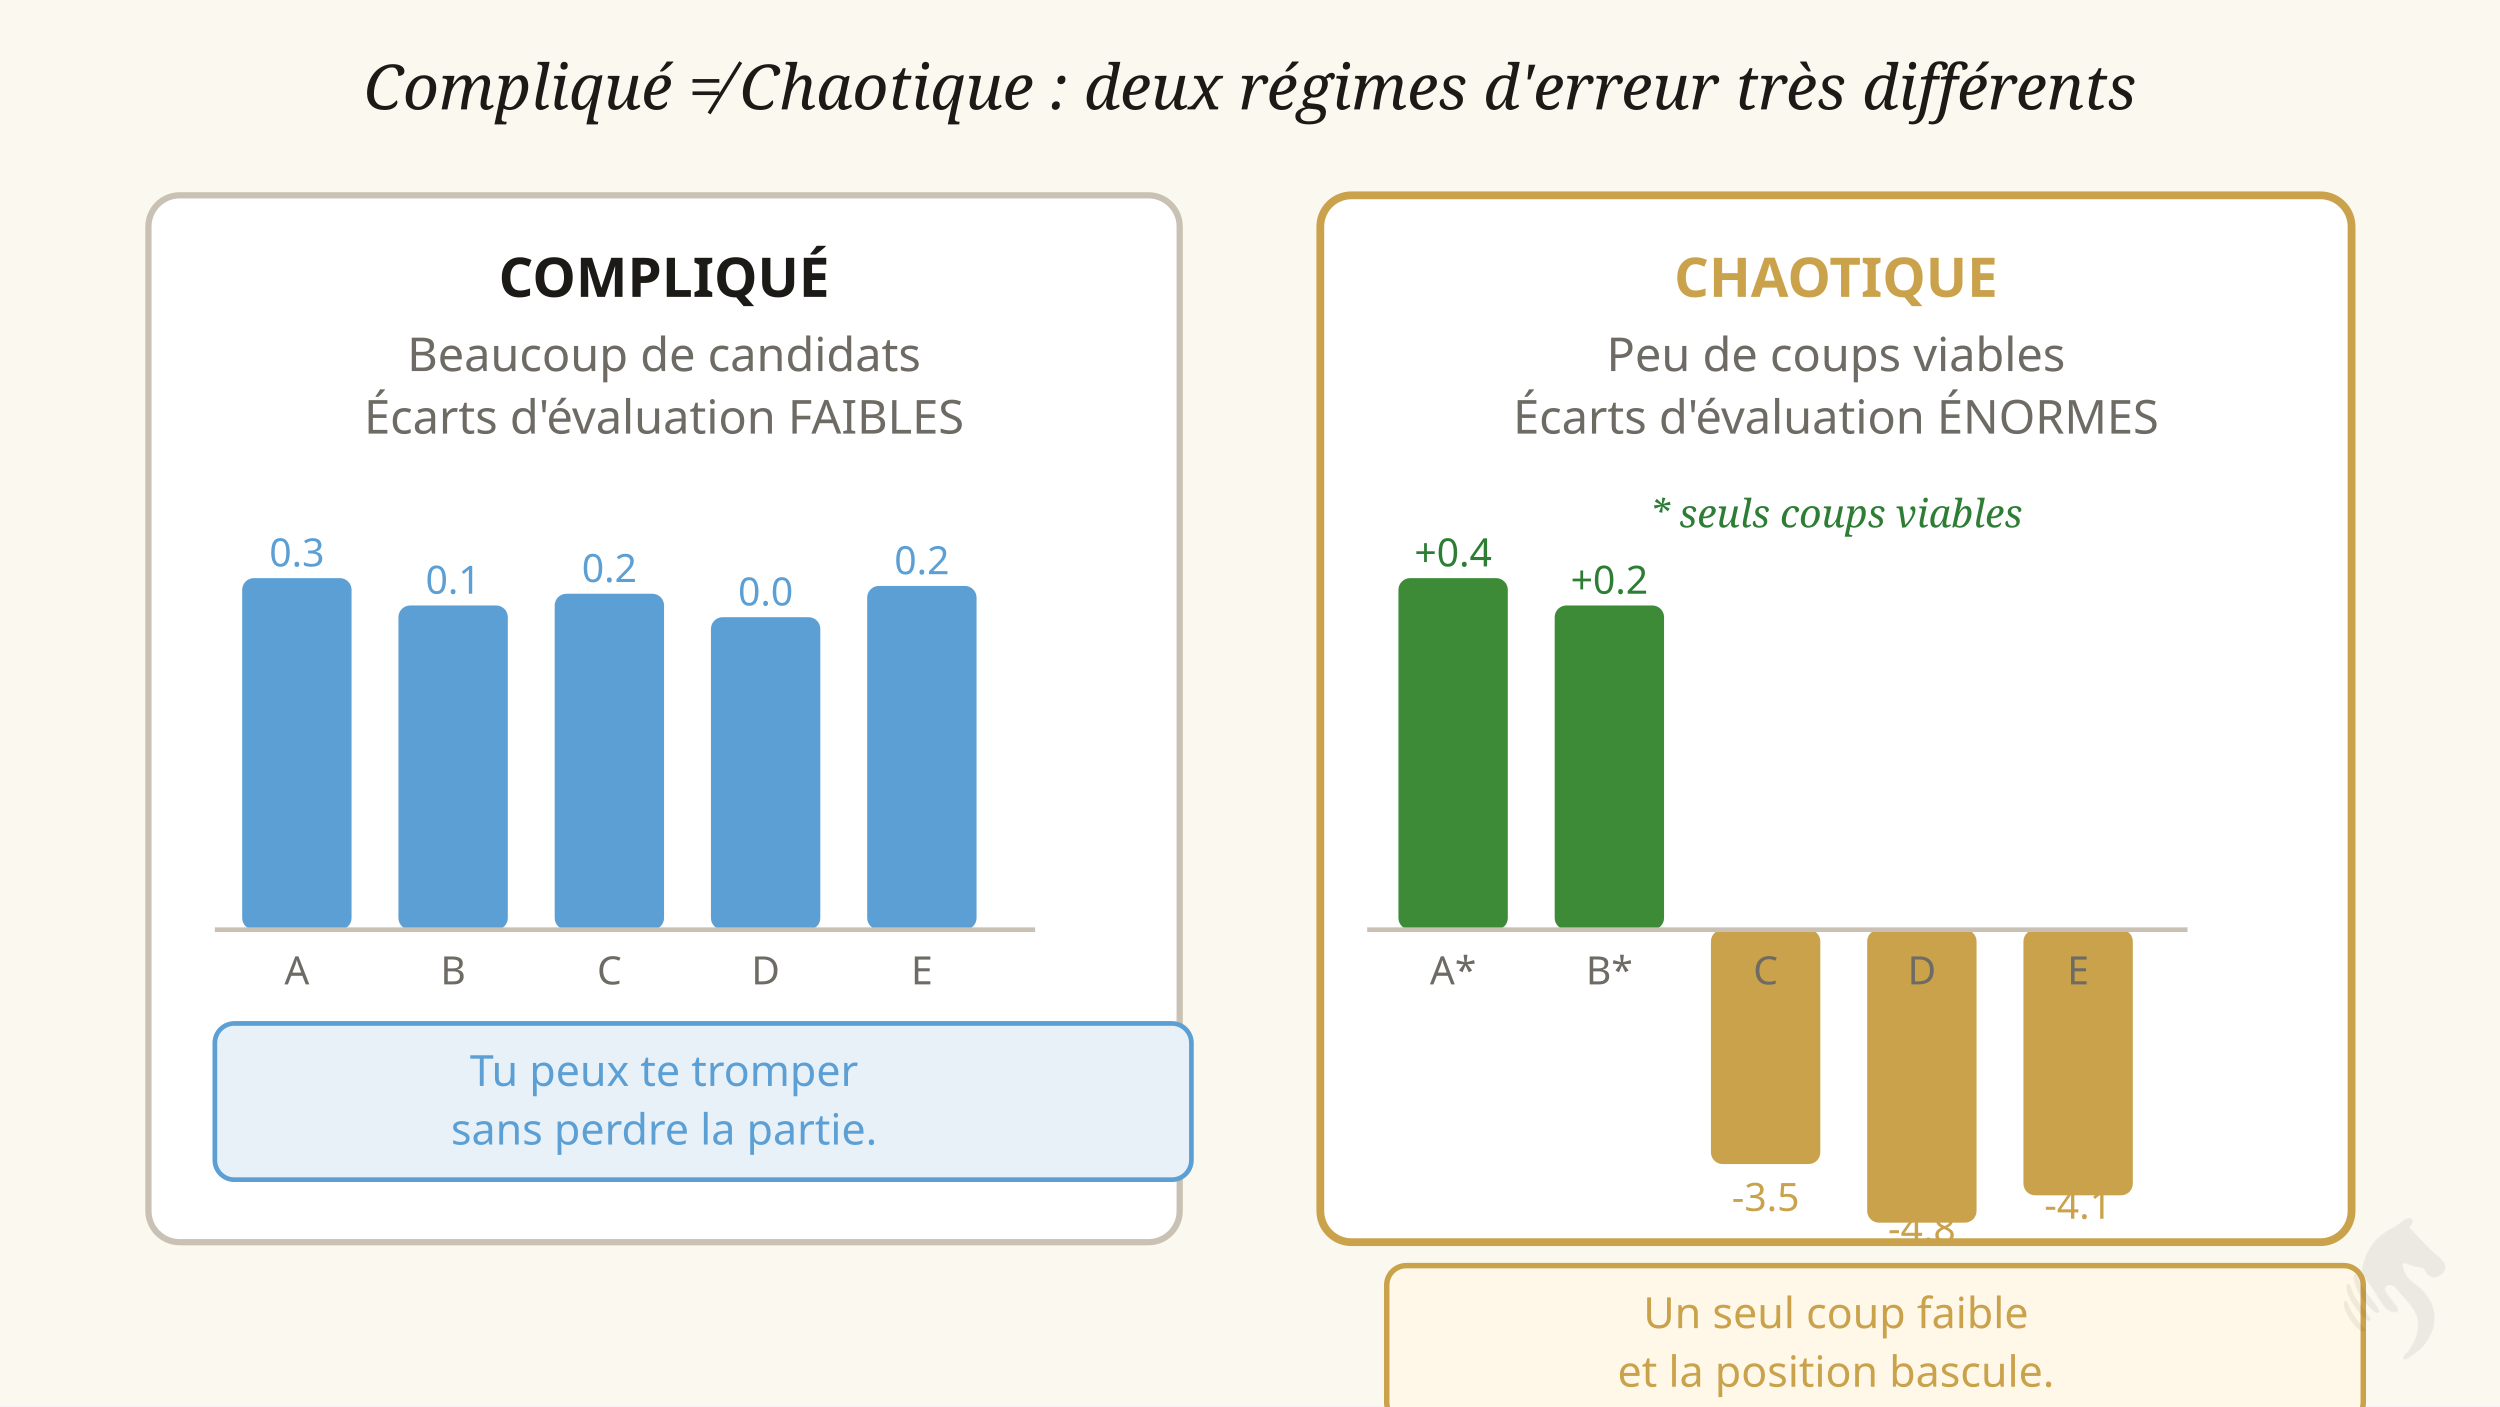
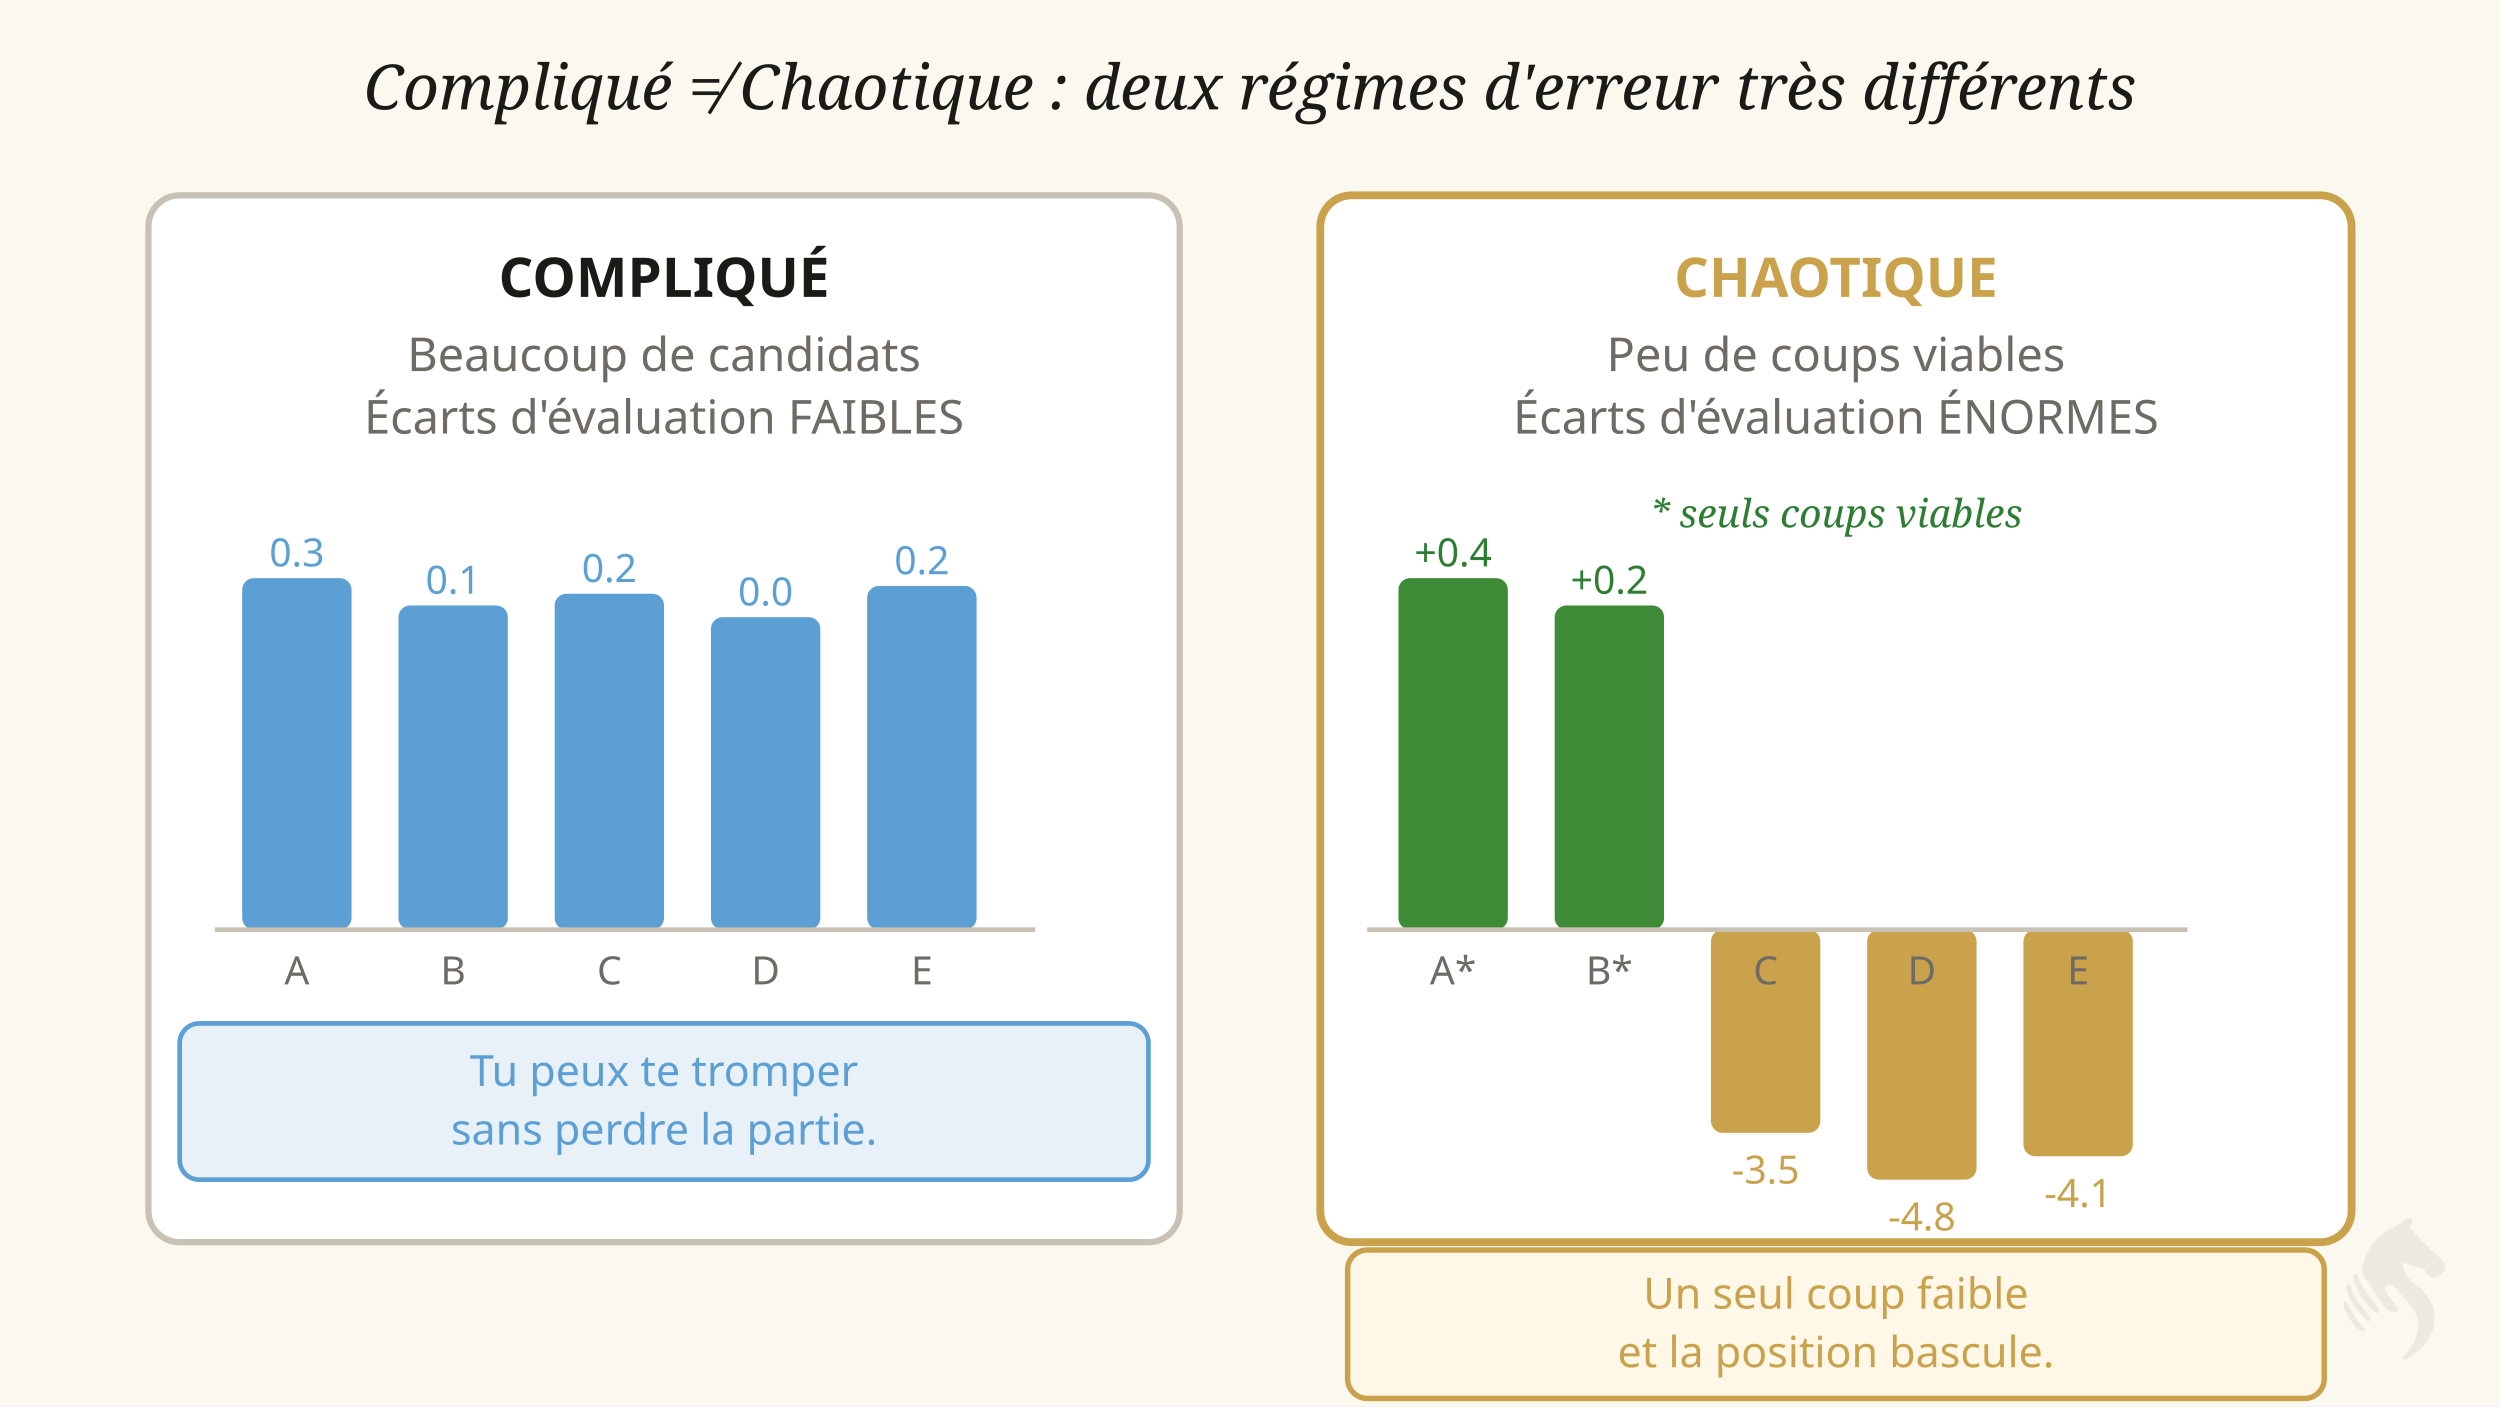
<svg xmlns="http://www.w3.org/2000/svg" width="640" height="360" viewBox="0 0 640 360" role="img" aria-labelledby="chaos5">
  <rect width="640" height="360" fill="#faf8ef" />
  <text x="320" y="28" text-anchor="middle" font-family="Georgia, serif" font-size="16" font-style="italic" fill="#1c1a16">Compliqué ≠ Chaotique : deux régimes d'erreur très différents</text>
  <rect x="38" y="50" width="264" height="268" rx="8" fill="#fff" stroke="#c9c2b4" stroke-width="1.6" />
  <text x="170" y="76" text-anchor="middle" font-family="system-ui, sans-serif" font-size="14" font-weight="700" fill="#1c1a16">COMPLIQUÉ</text>
  <text x="170" y="95" text-anchor="middle" font-family="system-ui, sans-serif" font-size="12" fill="#6e6a64">Beaucoup de candidats</text>
  <text x="170" y="111" text-anchor="middle" font-family="system-ui, sans-serif" font-size="12" fill="#6e6a64">Écarts d'évaluation FAIBLES</text>
  <g font-family="system-ui, sans-serif" font-size="10" fill="#6e6a64" text-anchor="middle">
    <rect x="62" y="148" width="28" height="90" fill="#5b9fd4" rx="3" />
    <rect x="102" y="155" width="28" height="83" fill="#5b9fd4" rx="3" />
    <rect x="142" y="152" width="28" height="86" fill="#5b9fd4" rx="3" />
    <rect x="182" y="158" width="28" height="80" fill="#5b9fd4" rx="3" />
    <rect x="222" y="150" width="28" height="88" fill="#5b9fd4" rx="3" />
    <text x="76" y="252">A</text>
    <text x="116" y="252">B</text>
    <text x="156" y="252">C</text>
    <text x="196" y="252">D</text>
    <text x="236" y="252">E</text>
    <text x="76" y="145" fill="#5b9fd4">0.3</text>
    <text x="116" y="152" fill="#5b9fd4">0.1</text>
    <text x="156" y="149" fill="#5b9fd4">0.2</text>
    <text x="196" y="155" fill="#5b9fd4">0.0</text>
    <text x="236" y="147" fill="#5b9fd4">0.2</text>
  </g>
  <line x1="55" y1="238" x2="265" y2="238" stroke="#c9c2b4" stroke-width="1.2" />
-   <rect x="55" y="262" width="250" height="40" rx="5" fill="#e8f1f8" stroke="#5b9fd4" stroke-width="1.2" />
+   <rect x="46" y="262" width="248" height="40" rx="5" fill="#e8f1f8" stroke="#5b9fd4" stroke-width="1.2" />
  <text x="170" y="278" text-anchor="middle" font-family="system-ui, sans-serif" font-size="11" fill="#5b9fd4">Tu peux te tromper</text>
  <text x="170" y="293" text-anchor="middle" font-family="system-ui, sans-serif" font-size="11" fill="#5b9fd4">sans perdre la partie.</text>
  <rect x="338" y="50" width="264" height="268" rx="8" fill="#fff" stroke="#c9a24b" stroke-width="2" />
  <text x="470" y="76" text-anchor="middle" font-family="system-ui, sans-serif" font-size="14" font-weight="700" fill="#c9a24b">CHAOTIQUE</text>
  <text x="470" y="95" text-anchor="middle" font-family="system-ui, sans-serif" font-size="12" fill="#6e6a64">Peu de coups viables</text>
  <text x="470" y="111" text-anchor="middle" font-family="system-ui, sans-serif" font-size="12" fill="#6e6a64">Écarts d'évaluation ÉNORMES</text>
  <g font-family="system-ui, sans-serif" font-size="10" text-anchor="middle">
    <rect x="358" y="148" width="28" height="90" fill="#3d8b37" rx="3" />
    <rect x="398" y="155" width="28" height="83" fill="#3d8b37" rx="3" />
-     <rect x="438" y="238" width="28" height="60" fill="#c9a24b" rx="3" />
-     <rect x="478" y="238" width="28" height="75" fill="#c9a24b" rx="3" />
-     <rect x="518" y="238" width="28" height="68" fill="#c9a24b" rx="3" />
+     <rect x="438" y="238" width="28" height="52" fill="#c9a24b" rx="3" />
+     <rect x="478" y="238" width="28" height="64" fill="#c9a24b" rx="3" />
+     <rect x="518" y="238" width="28" height="58" fill="#c9a24b" rx="3" />
    <text x="372" y="252" fill="#6e6a64">A*</text>
    <text x="412" y="252" fill="#6e6a64">B*</text>
    <text x="452" y="252" fill="#6e6a64">C</text>
    <text x="492" y="252" fill="#6e6a64">D</text>
    <text x="532" y="252" fill="#6e6a64">E</text>
    <text x="372" y="145" fill="#2e7d34">+0.4</text>
    <text x="412" y="152" fill="#2e7d34">+0.2</text>
-     <text x="452" y="310" fill="#c9a24b">-3.5</text>
-     <text x="492" y="318" fill="#c9a24b">-4.8</text>
-     <text x="532" y="312" fill="#c9a24b">-4.1</text>
+     <text x="452" y="303" fill="#c9a24b">-3.5</text>
+     <text x="492" y="315" fill="#c9a24b">-4.8</text>
+     <text x="532" y="309" fill="#c9a24b">-4.1</text>
  </g>
  <line x1="350" y1="238" x2="560" y2="238" stroke="#c9c2b4" stroke-width="1.2" />
  <text x="470" y="135" text-anchor="middle" font-family="Georgia, serif" font-size="10" font-style="italic" fill="#2e7d34">* seuls coups viables</text>
-   <rect x="355" y="324" width="250" height="40" rx="5" fill="#fff8e8" stroke="#c9a24b" stroke-width="1.4" />
-   <text x="470" y="340" text-anchor="middle" font-family="system-ui, sans-serif" font-size="11" fill="#c9a24b">Un seul coup faible</text>
-   <text x="470" y="355" text-anchor="middle" font-family="system-ui, sans-serif" font-size="11" fill="#c9a24b">et la position bascule.</text>
+   <rect x="345" y="320" width="250" height="38" rx="5" fill="#fff8e8" stroke="#c9a24b" stroke-width="1.4" />
+   <text x="470" y="335" text-anchor="middle" font-family="system-ui, sans-serif" font-size="11" fill="#c9a24b">Un seul coup faible</text>
+   <text x="470" y="350" text-anchor="middle" font-family="system-ui, sans-serif" font-size="11" fill="#c9a24b">et la position bascule.</text>
  <g id="wm" opacity="0.07" transform="translate(600.0,311.9) scale(0.0416)" aria-hidden="true">
    <g fill="#1e1e1e" fill-rule="evenodd">
      <path d="M411.5-.5h-16a76 76 0 0 0-24.5 12q-.62-.7-1.5-1l-2 4a4 4 0 0 1-1.5-1 7 7 0 0 1-2.5 3.5 253 253 0 0 0-17 13q-1.42.93-2.5-.5-5.2 7.95-14.5 9a9.4 9.4 0 0 1-4 6q2.3.02 1.5 2A461 461 0 0 1 278.5 73q-13.2 7.95-26 16.5-1.59-1.38 0-3-2.35.35-4 2 .9.98 2 2-92.12 67.08-125.5 177a1316 1316 0 0 0-10 44 51.2 51.2 0 0 0 4.5 31q.1 3.33-2 1l4.5 11q1-2 2 0l5 10 1-1q6 10.95 13 21a651 651 0 0 1 18.5 25 3.4 3.4 0 0 1 1.5-3q21.52 33 43 66 .3 3.4-2.5 1v2a1542 1542 0 0 1 21 32q1 0 1 1a319 319 0 0 0 25 35 160 160 0 0 0 27 25 3.1 3.1 0 0 1 1-3q23.18 14.62 49 5.5 5-2.83 4-8.5-.15-4.6-1.5-9a618 618 0 0 0-55.5-73.5q3-.91 5 1.5a23.5 23.5 0 0 0-7-9q.63 2.4 2 4.5-.17 2.58-1.5.5a364 364 0 0 1-17.5-26.5 50 50 0 0 1-4.5-22.5q.9-4.71 3-9 .63 1.88 2.5 2a7 7 0 0 1 2-3q9.28-8.1 22-8a86 86 0 0 1 23 4.5 11 11 0 0 1 3 4.5q2.58-1.75 5 .5l21.5 23.5q.74 1.95.5 4 3.56 1 6 4a1094 1094 0 0 0 30 34.5l-1 1q3.7 2.7 7.5 5.5a23 23 0 0 1 2 5l5 3a22 22 0 0 0 5.5 8 11.5 11.5 0 0 0 4 4 3.9 3.9 0 0 0-2-3.5q1.7-1.12 3 .5a705 705 0 0 1 42 57.5q-.65 1.46-2 1.5a169 169 0 0 1 10 19 3.8 3.8 0 0 0-.5 4q1 2 2 0 1.4 2.05 2.5 4-.25-2.55.5-5a185 185 0 0 1 11 83q-1 2-2 0a9 9 0 0 0-1.5-4v9a2.3 2.3 0 0 0 1.5-1q.75 10.55-1 21a337 337 0 0 1-18 56l-2.5 3q-1.2-.69-1-2a36 36 0 0 0-4 7 5.2 5.2 0 0 0 3.5-4 4.3 4.3 0 0 1 0 4 350 350 0 0 1-33 52 1108 1108 0 0 1-30 35q-7.17 20.32 13.5 14.5a34 34 0 0 1 6-3 1496 1496 0 0 1 54-37 942 942 0 0 0 29-27q1.25-1.03 2 .5a11 11 0 0 0-3 4q1.35-1.65 2.5 0a29 29 0 0 1 4.5-6 40 40 0 0 0 9-10.5l6-4-1-1a25 25 0 0 1 8.5-7.5q-1.47-2.67 1-5 .22 4.17 2.5 1.5-1.94-3.13 2-4l-1-1q1.48-3.25 4-5.5a8 8 0 0 0-3-1q37.8-53.63 47.5-119 8.4-83.08-38-152a364 364 0 0 0-28-35q-1.03-1.25.5-2 3.58 2.23 2-1l-4-2a5 5 0 0 1-3-.5 484 484 0 0 0-70-58q-.7-.62-1-1.5 1.05-.43 2-1v-3a6 6 0 0 1-5-2q-.66-.1-1 .5 3.72 2.61 0 3-34.57-32.88-46-79.5.2-2.3 2-3v-4q-1.94 5.58-3.5 0-1-9 0-18 2.16-6.4 8.5-8a78 78 0 0 1 22 7.5 403 403 0 0 0 66 18l9 3q-2.45.75-5 .5-1.59 1.6 0 3a16 16 0 0 1 6.5-1 7.3 7.3 0 0 1 2 3q1.38-2.6 3.5-2-1.1-2.32-4-2.5 15.09-2.3 25.5 8.5 5.35 10.23 10 21 12.95 20.94 36.5 28.5-1.88.63-2 2.5a30 30 0 0 0 12.5 3q4.43-.1 8-2 3.2 3.87 5.5-1 1.2.69 1 2a39 39 0 0 0 4.5-2l1 1q.69-1.87-1.5-2.5a12 12 0 0 0 7-3q1.88-1.1 3 .5 2.22-3.62 6-2a8.7 8.7 0 0 1 3-4 41 41 0 0 1 12-6.5l-2-1 5.5-3.5q.62.7 1.5 1 1.82-1.15 0-2.5 1.42-.93 2.5.5a5.8 5.8 0 0 1 .5-4 39 39 0 0 1 6-4.5q-1.55-2.25.5-4.5 3.25-3.5 5-8 1.38-.64 2.5-1-.8-1.05-2-1.5 1.85-5.82 3-11.5v-10h-1q-.85 6-2.5 12-.16-4.46.5-9a63 63 0 0 0-12.5-31 478 478 0 0 0-45.5-44.5q3.06.72 6 2.5-3.15-3.9-7-7.5l1-1q-1.4-1.05-2 .5 1.77 2.4-.5 4a781 781 0 0 1-67.5-65.5l1-.5a29 29 0 0 0 7 6 93 93 0 0 0-14-15 24.5 24.5 0 0 0-9-9.5l1-1a44 44 0 0 0-7-4.5q1.44 2.2 3.5 4 1 1.5 0 3l-72-76q-5.34-7.85 1.5-14.5 1.98-.8 2 1.5a69 69 0 0 1 6-3.5q-1.95-1.94 0-3.5a31 31 0 0 0 6-12q2.05.24 4-.5a79 79 0 0 0-1.5-17.5 94 94 0 0 0-5-10l-1 1a87 87 0 0 0-5.5-3" />
      <path d="M325.5 44.5q-3.85 1.03-7 3.5a4.2 4.2 0 0 1-4.5-.5q-2.75 2.49-3.5 6-6.97 2.94-14 6-6.75 3.75-13.5 8-.62-.7-1.5-1a37.6 37.6 0 0 1-17 10.5 263 263 0 0 0-12 9.5q-1.59 1.62 0 3 12.8-8.55 26-16.5A461 461 0 0 0 327 46.5q.8-1.98-1.5-2m148 86-21-24a209 209 0 0 1-21-21.5l-8.5-8.5q-4.8-3.3-6-9-9.1-4.3-11.5-13a13 13 0 0 0 3-6q-.02-2.3-2-1.5-6.84 6.65-1.5 14.5l72 76q1-1.5 0-3a20 20 0 0 1-3.5-4m89 86a198 198 0 0 0-17.5-15q.4-2.17-.5-4-3.63-1.2-7-3a26 26 0 0 0-6-6 430 430 0 0 1-27-27.5 2.4 2.4 0 0 0-2-.5 29 29 0 0 1-7-6l-1 .5a781 781 0 0 0 67.5 65.5q2.27-1.6.5-4m-314-128a247 247 0 0 0-42 35.5 14.5 14.5 0 0 1-5 4l1 1a9.3 9.3 0 0 1-6 2.5 76 76 0 0 1-16 20q.3.88 1 1.5a9.4 9.4 0 0 0-5.5 6.5q-1-2-2 0-.93 1.42.5 2.5a25 25 0 0 0-6.5 8.5q-1.6 1.05-3.5 1.5 1.21.45 2 1.5a43 43 0 0 0-7 10 352 352 0 0 0-19.5 37 2.9 2.9 0 0 1-2.5 1 3.3 3.3 0 0 0 2 1.5 47 47 0 0 1-3.5 5.5l-12 34q-.98-1.8-1.5 0 1.4 1.9.5 4a33 33 0 0 1-3.5 5.5q.78.84 1 2a212 212 0 0 0-10 49.5 36 36 0 0 0 7 20q2.1 2.33 2-1a51.2 51.2 0 0 1-4.5-31 1316 1316 0 0 1 10-44q33.38-109.92 125.5-177-1.1-1.02-2-2m376 206q-.5-10.25-5-19.5 1.5-4.37-1.5-.5l-6.5-11q-5.55-3.6-7.5-10l-1 1q-3.75-5.75-9.5-9.5l1-1a850 850 0 0 0-9-7q1.14-2.04-1.5-3.5-1.08 1.43-2.5.5-2.84-1.65-2-4a5 5 0 0 0-3-.5 5 5 0 0 0-.5-3l-1 1a7 7 0 0 0-4.5-3 21 21 0 0 0-6-2.5 478 478 0 0 1 45.5 44.5 63 63 0 0 1 12.5 31q-.66 4.54-.5 9 1.65-6 2.5-12m-259 3v-1q-2.22-5.79 1-11.5l-2-2a67 67 0 0 0 1.5-5.5q.93 7.1 3.5 1-2.43-3.37 2-4a4.3 4.3 0 0 1 2.5 3q.45-1.21 1.5-2 2.3.75 4 2a326 326 0 0 1 28 10.5q11.4 3.22 23 6 1.05 1.6 1.5 3.5 1-4 2 0 1.08-1.43 2.5-.5-1.81 1.35 0 2.5 3.25-.47 7-2 1.85.03 3 1 5.83.22 11 2h5q2.55.25 5-.5l-9-3a403 403 0 0 1-66-18 78 78 0 0 0-22-7.5q-6.34 1.6-8.5 8-1 9 0 18 1.56 5.58 3.5 0m109 6a4.7 4.7 0 0 1 4 3q3.6-3.98 6 1l1-2 4 2a65 65 0 0 1 7.5 10q1.1 3.55 2.5 7-1.77 2.95 2 4 13.35 23.91 39 33 .12-1.87 2-2.5-23.55-7.56-36.5-28.5a305 305 0 0 0-10-21q-10.41-10.8-25.5-8.5 2.9.18 4 2.5m-410 86a9 9 0 0 0 1.5-4 310 310 0 0 0 37.5 86q-1.1 1.02-2 2a40 40 0 0 0 8.5 12 139 139 0 0 0 15 21q2.31 2.97 1.5 6 5.9 1.14 7.5 7 5.7 2.47 5 8 3.8 1.06 6.5 4 20.24 25.5 46 45.5a39 39 0 0 0 20 5 46 46 0 0 1 9-7.5 818 818 0 0 1-10-21.5q1.43-1.08.5-2.5a27 27 0 0 1-3.5-2 185 185 0 0 0-16-23.5q1.43-1.08.5-2.5a13.3 13.3 0 0 1-5.5-5 617 617 0 0 0-22.5-29v-4l-1 1a13 13 0 0 1-4.5-6 11.5 11.5 0 0 1-4-4q-.03 2.3-2 1.5A471 471 0 0 1 97 390.5q-1.8-3.04-.5-6 1.02.54 2 1a9 9 0 0 0-2-4.5q3.83-2.28-1-2.5a597 597 0 0 1-7-18.5l2-1a3.3 3.3 0 0 1-2-3.5 3.1 3.1 0 0 1-3-1q-7.35-19.46-24-8 1.03 2.34-.5 5a97 97 0 0 0 3.5 38" />
      <path d="M365.5 301.5q-1.8.7-2 3 11.43 46.62 46 79.5 3.72-.39 0-3 .34-.6 1-.5-2.4-2.22-5-4.5l2-2q-2.45-.75-5-.5a8.4 8.4 0 0 0-.5-4q-1.72 1.44-3-1a28 28 0 0 1-3.5-6q-.5 2-1 0a143 143 0 0 1-18-31q-6.22-11.64-9-27a7 7 0 0 0-2-3m-211 174a45 45 0 0 1-9.5-15q-1 2-2 0a41 41 0 0 0-6-9l-1-5-1 1a989 989 0 0 1-17.5-25.5q.7-.62 1-1.5a7.7 7.7 0 0 1-5-6 163 163 0 0 1-15-29q-.98-.46-2-1-1.3 2.96.5 6a471 471 0 0 0 55.5 86.5q1.97.8 2-1.5m-90-86q-2.05 2.77 1.5 4 3.6 16.25 9.5 30.5-2.48 3.62 2 3.5 3.65 9.3 8 18.5l-1 1a11.4 11.4 0 0 1 6 8q-.7.62-1 1.5a10.5 10.5 0 0 1 3.5 5l1-1a62 62 0 0 0 7.5 13q.9-.98 2-2a310 310 0 0 1-37.5-86 9 9 0 0 1-1.5 4m48 210a3.9 3.9 0 0 0-2-3.5q1.7-1.12 3 .5a127 127 0 0 0 39 32q11.3 4.6 8.5-7a147 147 0 0 0-17-32 1467 1467 0 0 0-40-51 554 554 0 0 1-48.5-75l1-1q.84 5.22 6 5a51.6 51.6 0 0 1-11.5-27l-1 2a159 159 0 0 0-11-31 14.3 14.3 0 0 0-10.5-8q-3.2.01-6 1.5-2.85 3.45-6 6.5-.87 16.85 3 33.5a3.6 3.6 0 0 1-2 2q1.38.56 2.5 1.5 3.15 9.81 6.5 19.5-1.21.45-2 1.5a29 29 0 0 0 5.5 7A256 256 0 0 0 55.5 525l-2 1a6.4 6.4 0 0 0 4 1.5 332 332 0 0 0 38.5 53l3.5 5.5-1 1q1.9 1.67 3.5.5a36 36 0 0 0 10.5 12m303-214q-.95.57-2 1 .3.88 1 1.5a484 484 0 0 1 70 58q1.42.72 3 .5a43 43 0 0 0-10-12.5l1-1q-2.66 1.47-5-1a36 36 0 0 0-10-10q1.81-1.35 0-2.5a8 8 0 0 1-3.5 0q-4.57-5.7-10-8a13 13 0 0 0-6.5-5.5 11.5 11.5 0 0 1-3.5-4.5q-.62.7-1.5 1a17.7 17.7 0 0 0-8-5.5q-2.84-1.65-2-4-7.47-2.25-13-7.5m-254 24a526 526 0 0 1 23.5 37 55 55 0 0 1 9 15l1-1a65 65 0 0 0 8.5 13q2.8 2.4 2.5-1-21.48-33-43-66a3.4 3.4 0 0 0-1.5 3m111 63q.16-.93 1-1.5a7 7 0 0 1-3.5-2.5 17.5 17.5 0 0 0-5.5-8q3.7-4.18-2.5-5a41 41 0 0 1-7.5-18.5l2-3a7.2 7.2 0 0 1-2-4.5 3.1 3.1 0 0 0 3-1 37 37 0 0 0-1-7q-1.87-.12-2.5-2a36 36 0 0 0-3 9 50 50 0 0 0 4.5 22.5 364 364 0 0 0 17.5 26.5q1.33 2.08 1.5-.5-1.37-2.1-2-4.5m-272 45v19q2.55 12.15 7 24 15.37 37.49 37 68a54 54 0 0 0 9 12.5q-1.58 2.58 2 3l-1 1 5.5 4.5a82 82 0 0 0 9 12q6.5 6.26 12.5 13 9.5 6.75 17.5 15l1-1q4.56 3.52 9 7l1-2a89 89 0 0 0 13.5 3.5q13.85-4.6 6.5-17.5-1.73 1.44-3-1a307 307 0 0 1-13.5-16 16 16 0 0 0-6-5.5q1.43-1.08.5-2.5a27.2 27.2 0 0 1-12.5-15 3.1 3.1 0 0 1-3-1q-7.5-10.25-15.5-20-.93-1.42.5-2.5a16 16 0 0 1-6-5.5 880 880 0 0 1-19-29.5q.7-.62 1-1.5a8 8 0 0 1-4-4 94 94 0 0 1-12.5-26l-1 1q-3.8-4.62-1.5-10a3.1 3.1 0 0 1-3-1 198 198 0 0 1-7-15.5l1-1a55 55 0 0 1-9-11q-2.85-1.46-6-2l3-1a22 22 0 0 0-9 2 11.4 11.4 0 0 0-4 6.5m277 51a48 48 0 0 0 12 5q-.57 3.66 2 2a5.3 5.3 0 0 1 3.5 3l1-2a45 45 0 0 0 26 0q.45 1.21 1.5 2 1.27-3.4 4-2 1.81-1.15 0-2.5l3-1.5a21 21 0 0 0 3.5-4q1.4-8.23-1.5-16 .3-.88 1-1.5-5.22-1.95-4-7a193 193 0 0 1-18-23.5 16 16 0 0 0-3.5-3q-4.05-7.43-9-12a284 284 0 0 0-14-17q-.75-1.58.5-3a19 19 0 0 1-6-4 4.35 4.35 0 0 0-5-1.5 618 618 0 0 1 55.5 73.5q1.35 4.4 1.5 9 1 5.67-4 8.5-25.82 9.12-49-5.5a3.1 3.1 0 0 0-1 3m115-56a264 264 0 0 1 16 22q-1.7 3.04 1.5 1a494 494 0 0 1 16.5 23l7 10q1.35-.04 2-1.5a705 705 0 0 0-42-57.5q-1.3-1.62-3-.5a3.9 3.9 0 0 1 2 3.5" />
      <path d="M112.5 599.5q7 9.5 16 17 2 0 2 2 6.9 3.77 11 8.5l13 5.5a5.7 5.7 0 0 0 6 0q2.07 3.94 4 0-3.37-1.23-.5-3 .22-6.86.5-13.5l-3-3.5 3-2.5q-4.58-.9-7.5-4.5a79 79 0 0 0-10.5-16.5q2.67 1.47 5-1a12 12 0 0 1-8.5-3.5 92 92 0 0 0-17.5-23.5l2-1-6.5-4.5a2294 2294 0 0 1-34.5-47q-1 0-1-1-5.27-4.75-4-11.5-2.25-3.25-3.5.5A227 227 0 0 1 61.5 469q.84-.57 1-1.5-5.16.22-6-5l-1 1a554 554 0 0 0 48.5 75 1467 1467 0 0 1 40 51q10.5 14.98 17 32 2.8 11.6-8.5 7a127 127 0 0 1-39-32q-1.3-1.62-3-.5a3.9 3.9 0 0 1 2 3.5m335-4a3349 3349 0 0 1 7.5 35q2.3 19.53.5 39a9 9 0 0 1 1.5 4q1 2 2 0a185 185 0 0 0-11-83q-.75 2.45-.5 5m44-147q1.58 3.23-2 1-1.53.75-.5 2a364 364 0 0 1 28 35q46.4 68.92 38 152-9.7 65.37-47.5 119 1.46.15 3 1a12 12 0 0 0 3.5-6q1.58 1.52 3.5.5-1.16-8.12 7-11-1.6-1.75 1-2.5-.12-8.5 6-14-.81-.1-1-1a3.1 3.1 0 0 1 3-1 5.4 5.4 0 0 1 3-5.5q-1.2-.45-2-1.5a67 67 0 0 0 4.5-10l1 2a9 9 0 0 1 2.5-5l-1-2a6.3 6.3 0 0 1 4-.5 6.5 6.5 0 0 0-3-3 225 225 0 0 1 11-24.5q-.53-1.8-1.5 0-.3-4.51 1-9l1 1a67 67 0 0 0 1.5-13q7.4-.7 1-5a232 232 0 0 0 2-53l.5-5q.57.84 1.5 1a8 8 0 0 0-2.5-5q-6.56-49.08-31.5-89 2.03-1.77-.5-3l-1 1a696 696 0 0 1-17.5-26q-2.18-1.53-1-3.5-3.93-.91-5-4.5-1.26-.5-1-2a69 69 0 0 0-6.5-5q-.69-1.87 1.5-2.5a14 14 0 0 0-4-2.5m-36 230a273 273 0 0 1-13.5 57q-1.4.82-2.5 2 2.69 6.4-4 8.5l2 1a30 30 0 0 0-3 8.5q-.2 1.31 1 2l2.5-3a337 337 0 0 0 18-56 89 89 0 0 0 1-21q-.57.84-1.5 1m-25 84a185 185 0 0 1-24 38l-2.5 6a25 25 0 0 0-6.5 7q-13.95 16.7-28.5 33-1.16 4.05-3.5 7.5-1.35 4.25-1 8a16 16 0 0 1 6 5.5h14a20 20 0 0 1 10-3.5q1.71-1.12 0-2.5a81 81 0 0 0 18.5-12q.62.7 1.5 1a71 71 0 0 1 2-4q1-2 2 0 1.7-4.54 4.5-1a38 38 0 0 1 4.5-6.5 189 189 0 0 0 30.5-23.5q4.55 3.9 4-3a4.6 4.6 0 0 1 4.5-2v-3a5 5 0 0 0 3-.5 41 41 0 0 1 3-5.5 11 11 0 0 1 3-4q-.75-1.53-2-.5a942 942 0 0 1-29 27 1496 1496 0 0 0-54 37 34 34 0 0 0-6 3q-20.67 5.82-13.5-14.5a1108 1108 0 0 0 30-35 350 350 0 0 0 33-52 4.3 4.3 0 0 0 0-4 5.2 5.2 0 0 1-3.5 4" />
    </g>
  </g>
</svg>
